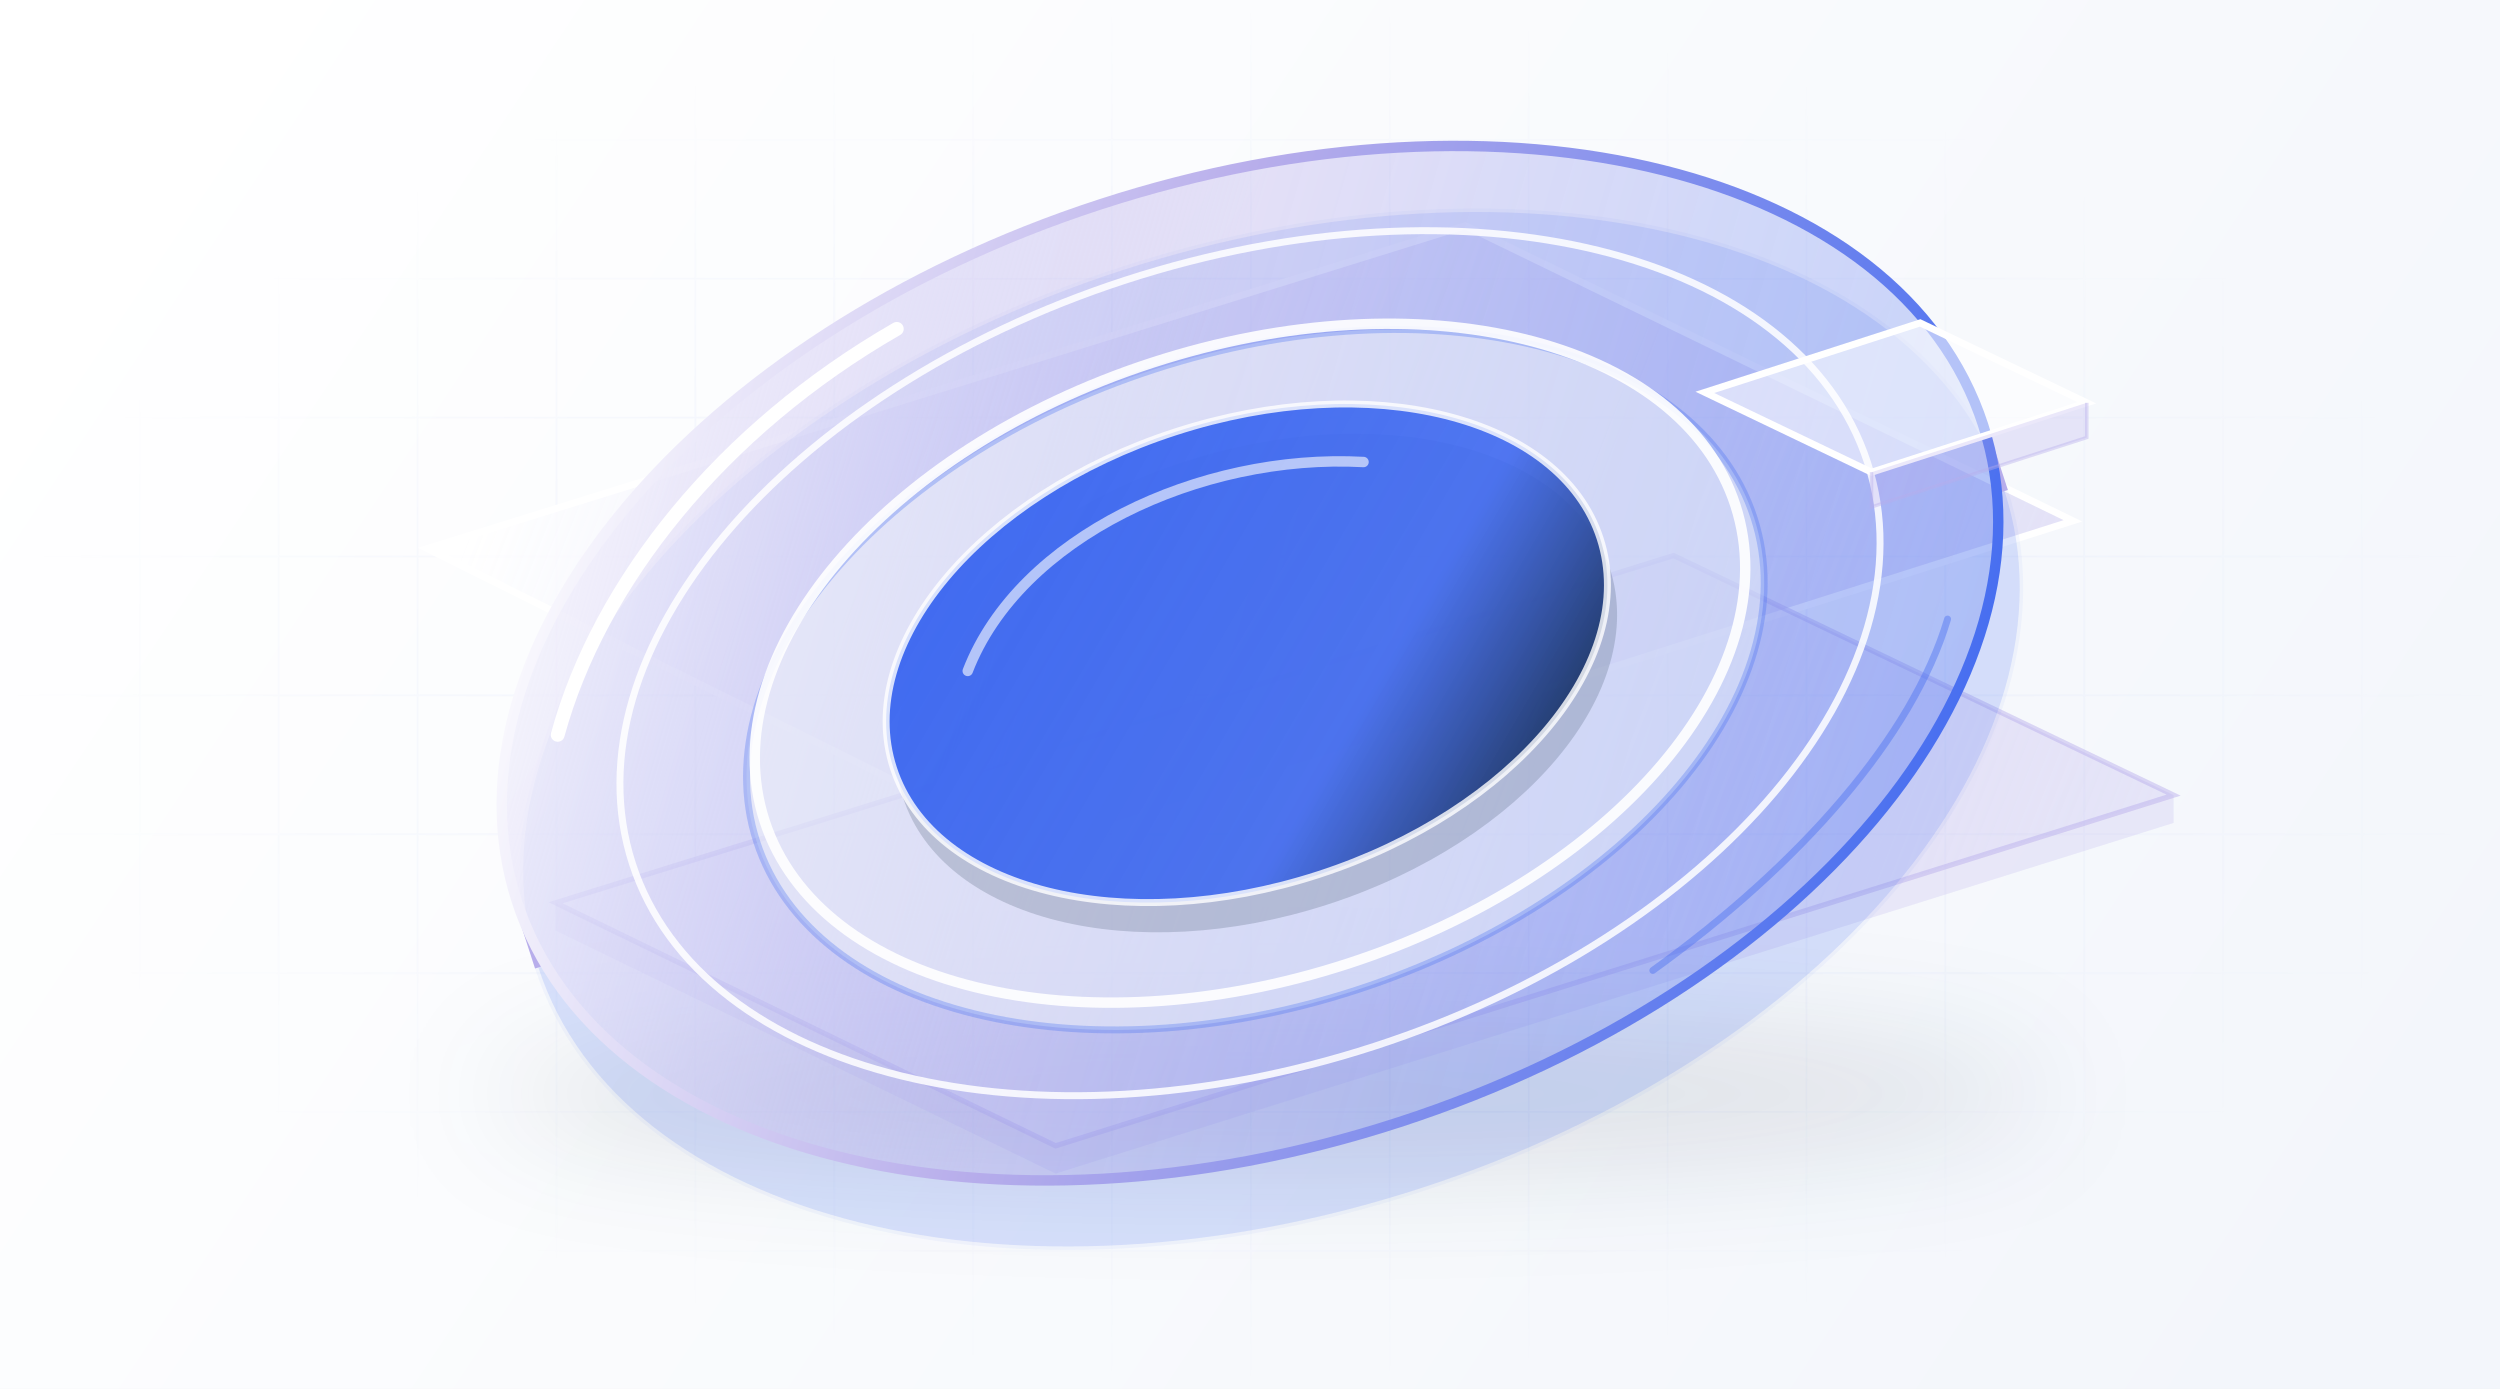
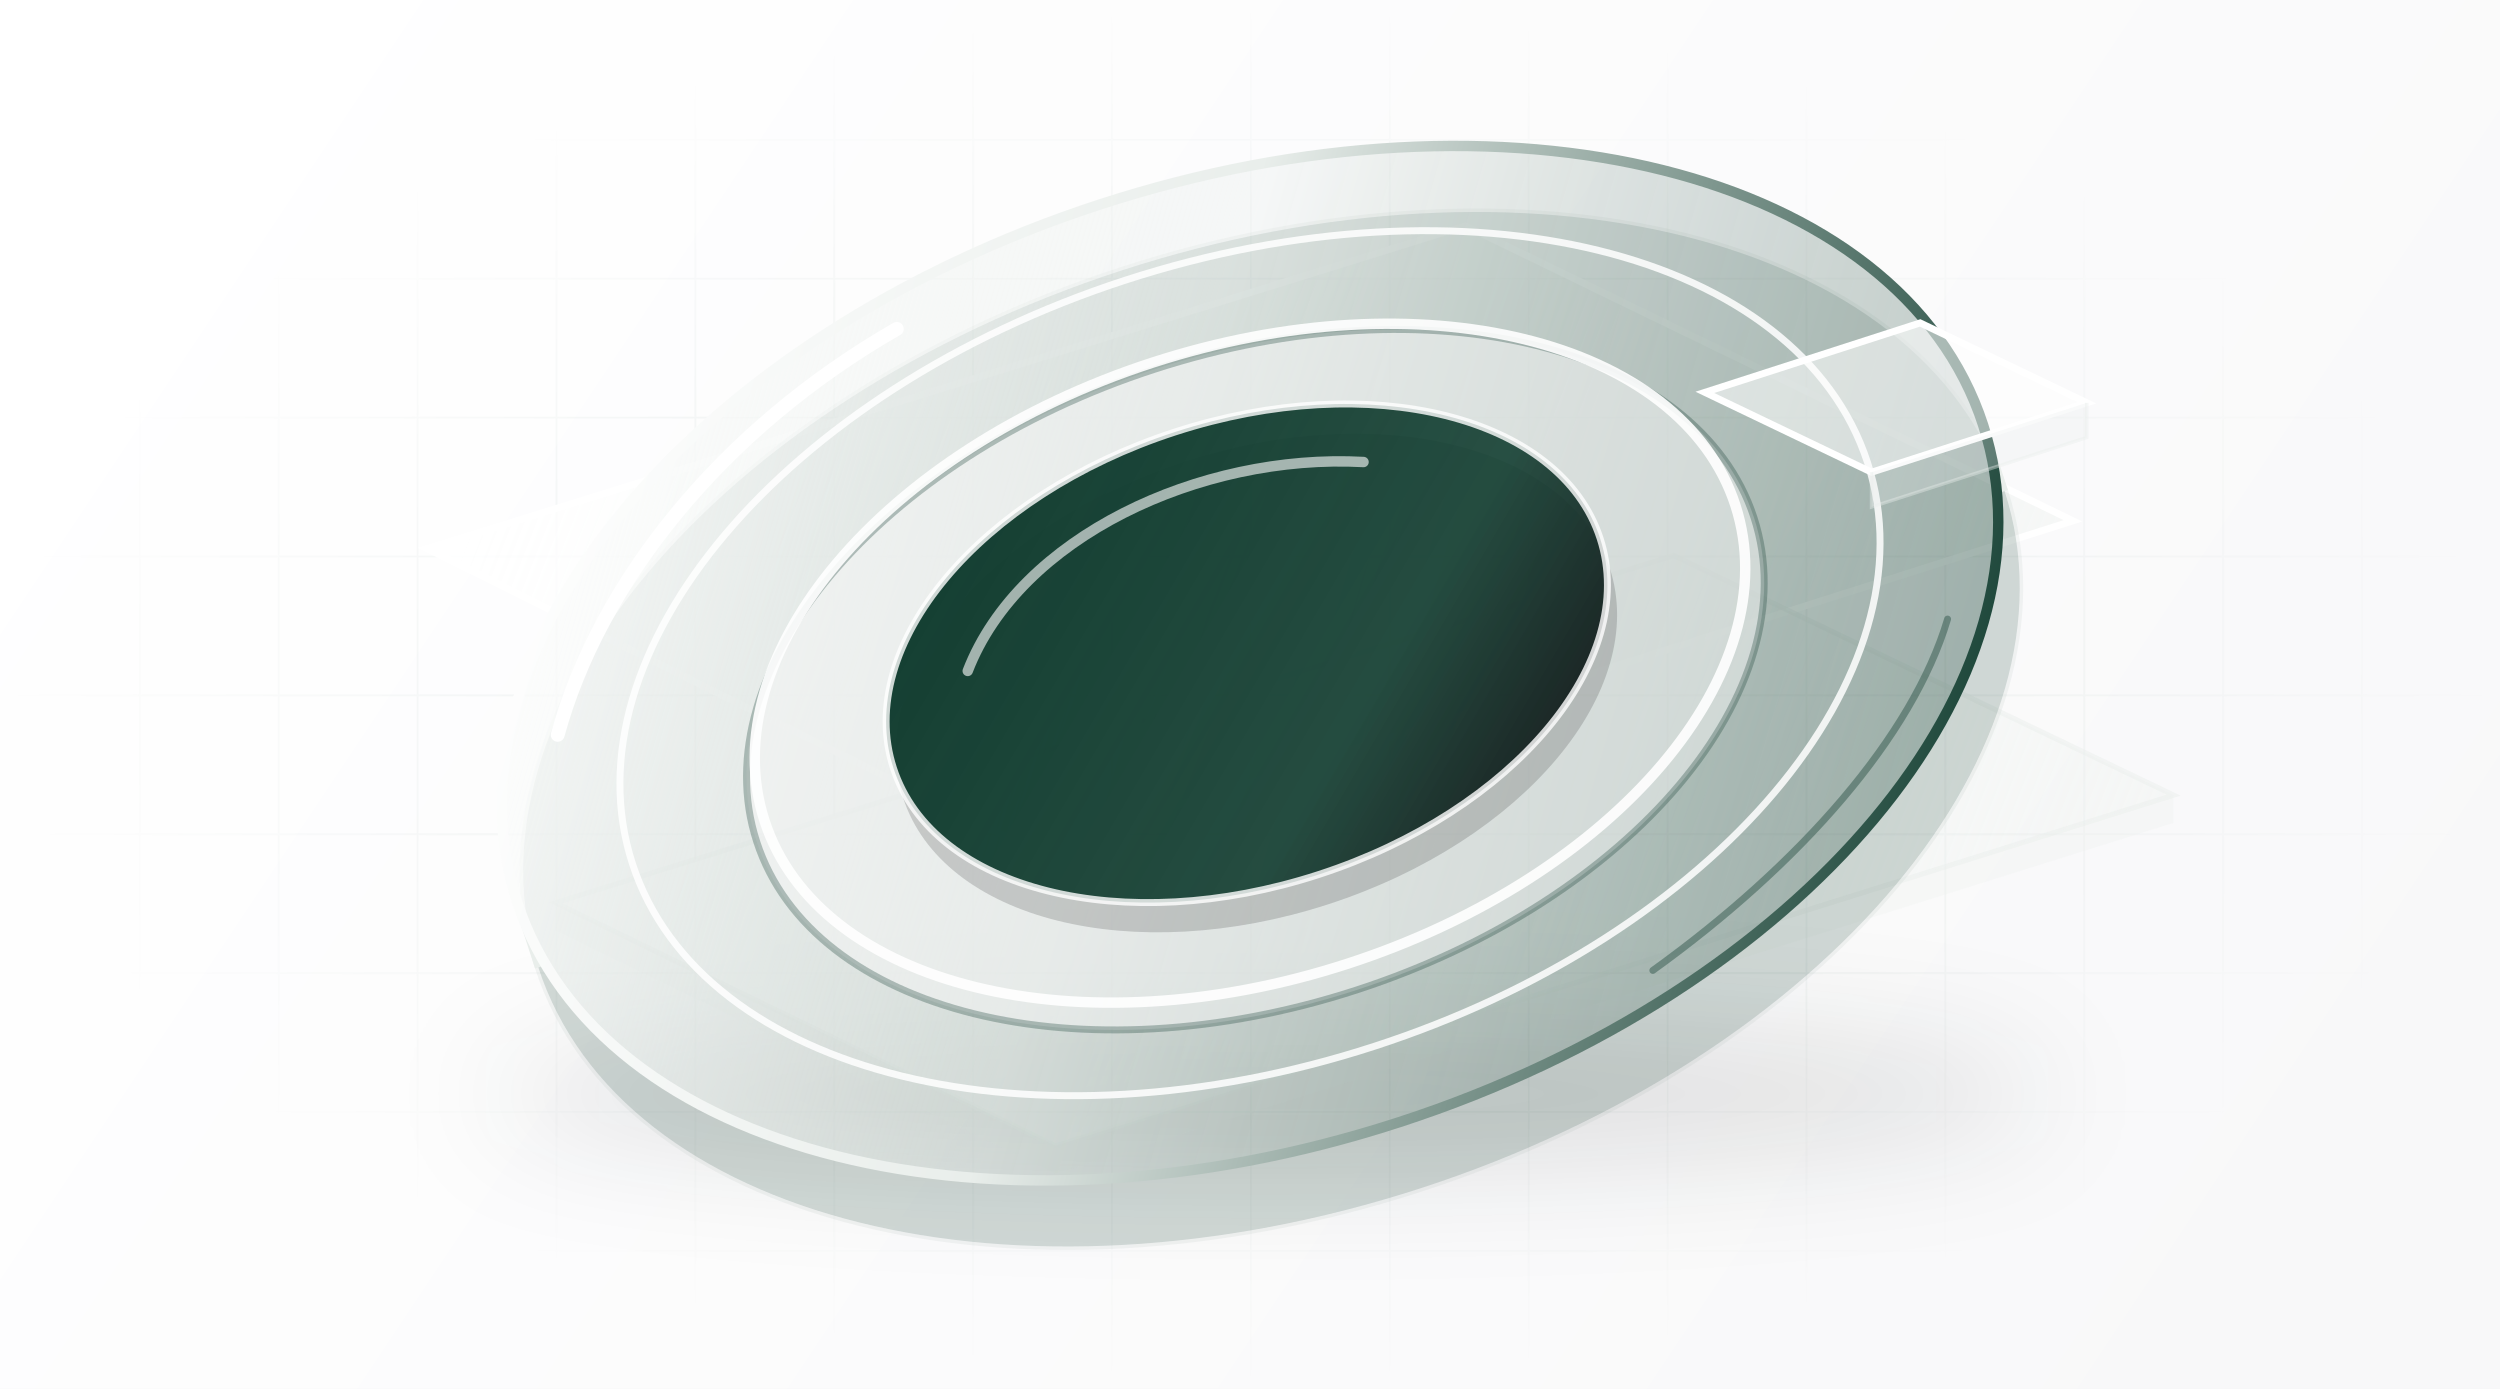
<svg xmlns="http://www.w3.org/2000/svg" width="720" height="400" viewBox="0 0 720 400" fill="none">
  <defs>
    <linearGradient id="background" x1="60" y1="0" x2="660" y2="400" gradientUnits="userSpaceOnUse">
      <stop stop-color="#FFFFFF" />
-       <stop offset="1" stop-color="#F3F6FB" />
+       <stop offset="1" stop-color="#f8f8f9" />
    </linearGradient>
    <linearGradient id="glass" x1="156" y1="62" x2="537" y2="320" gradientUnits="userSpaceOnUse">
      <stop stop-color="#FFFFFF" stop-opacity=".94" />
-       <stop offset=".45" stop-color="#B7ADEB" stop-opacity=".35" />
-       <stop offset="1" stop-color="#416BF0" stop-opacity=".27" />
+       <stop offset=".45" stop-color="#e9eeeb" stop-opacity=".35" />
+       <stop offset="1" stop-color="#143f32" stop-opacity=".27" />
    </linearGradient>
    <linearGradient id="rim" x1="180" y1="66" x2="540" y2="310" gradientUnits="userSpaceOnUse">
      <stop stop-color="#FFFFFF" />
-       <stop offset=".42" stop-color="#B7ADEB" />
-       <stop offset="1" stop-color="#416BF0" />
+       <stop offset=".42" stop-color="#e9eeeb" />
+       <stop offset="1" stop-color="#143f32" />
    </linearGradient>
    <linearGradient id="core" x1="300" y1="120" x2="430" y2="266" gradientUnits="userSpaceOnUse">
-       <stop stop-color="#416BF0" />
-       <stop offset=".65" stop-color="#416BF0" stop-opacity=".9" />
-       <stop offset="1" stop-color="#172B43" />
+       <stop stop-color="#143f32" />
+       <stop offset=".65" stop-color="#143f32" stop-opacity=".9" />
+       <stop offset="1" stop-color="#191a1d" />
    </linearGradient>
    <linearGradient id="plane" x1="160" y1="90" x2="620" y2="270" gradientUnits="userSpaceOnUse">
      <stop stop-color="#FFFFFF" stop-opacity=".85" />
-       <stop offset="1" stop-color="#B7ADEB" stop-opacity=".25" />
+       <stop offset="1" stop-color="#e9eeeb" stop-opacity=".25" />
    </linearGradient>
    <pattern id="grid" width="40" height="40" patternUnits="userSpaceOnUse">
-       <path d="M40 0H0V40" stroke="#416BF0" stroke-opacity=".09" stroke-width="1" />
+       <path d="M40 0H0V40" stroke="#143f32" stroke-opacity=".09" stroke-width="1" />
    </pattern>
    <radialGradient id="fade">
      <stop stop-color="#FFFFFF" stop-opacity=".95" />
      <stop offset="1" stop-color="#FFFFFF" stop-opacity="0" />
    </radialGradient>
    <mask id="gridFade">
      <rect width="720" height="400" fill="url(#fade)" />
    </mask>
    <filter id="shadow" x="60" y="240" width="610" height="150" filterUnits="userSpaceOnUse">
      <feGaussianBlur stdDeviation="17" />
    </filter>
  </defs>
  <rect width="720" height="400" fill="url(#background)" />
  <rect width="720" height="400" fill="url(#grid)" mask="url(#gridFade)" />
-   <ellipse cx="365" cy="315" rx="225" ry="21" fill="#172B43" opacity=".12" filter="url(#shadow)" />
+   <ellipse cx="365" cy="315" rx="225" ry="21" fill="#191a1d" opacity=".12" filter="url(#shadow)" />
  <path d="M123 158L422 65L597 150L298 245Z" fill="url(#plane)" stroke="#FFFFFF" stroke-width="2" />
-   <path d="M160 260L482 160L626 229L304 330Z" fill="url(#plane)" stroke="#B7ADEB" stroke-opacity=".46" stroke-width="1.5" />
-   <path d="M160 260V268L304 338L626 237V229L304 330Z" fill="#B7ADEB" opacity=".23" />
+   <path d="M160 260L482 160L626 229L304 330Z" fill="url(#plane)" stroke="#e9eeeb" stroke-opacity=".46" stroke-width="1.5" />
+   <path d="M160 260V268L304 338L626 237V229L304 330Z" fill="#e9eeeb" opacity=".23" />
  <g transform="rotate(-18 360 191)">
-     <ellipse cx="360" cy="211" rx="222" ry="139" fill="#416BF0" opacity=".19" stroke="#416BF0" stroke-opacity=".25" stroke-width="2" />
-     <path d="M138 191V211M582 191V211" stroke="#B7ADEB" stroke-width="2" />
+     <ellipse cx="360" cy="211" rx="222" ry="139" fill="#143f32" opacity=".19" stroke="#143f32" stroke-opacity=".25" stroke-width="2" />
+     <path d="M138 191V211M582 191V211" stroke="#e9eeeb" stroke-width="2" />
    <ellipse cx="360" cy="191" rx="222" ry="139" fill="url(#glass)" stroke="url(#rim)" stroke-width="3" />
    <ellipse cx="360" cy="191" rx="187" ry="116" stroke="#FFFFFF" stroke-opacity=".85" stroke-width="2" />
-     <ellipse cx="360" cy="196" rx="151" ry="94" fill="#F3F6FB" fill-opacity=".5" stroke="#416BF0" stroke-opacity=".3" stroke-width="2" />
+     <ellipse cx="360" cy="196" rx="151" ry="94" fill="#f8f8f9" fill-opacity=".5" stroke="#143f32" stroke-opacity=".3" stroke-width="2" />
    <ellipse cx="360" cy="191" rx="147" ry="91" stroke="#FFFFFF" stroke-opacity=".9" stroke-width="3" />
-     <ellipse cx="360" cy="197" rx="107" ry="67" fill="#172B43" opacity=".18" />
+     <ellipse cx="360" cy="197" rx="107" ry="67" fill="#191a1d" opacity=".18" />
    <ellipse cx="360" cy="188" rx="107" ry="67" fill="url(#core)" stroke="#FFFFFF" stroke-opacity=".8" stroke-width="2" />
    <path d="M282 168C308 136 365 129 409 146" stroke="#FFFFFF" stroke-opacity=".6" stroke-width="3" stroke-linecap="round" />
    <path d="M164 149C189 111 236 80 293 68" stroke="#FFFFFF" stroke-width="4" stroke-linecap="round" />
-     <path d="M443 311C493 295 535 270 555 241" stroke="#416BF0" stroke-opacity=".4" stroke-width="2" stroke-linecap="round" />
+     <path d="M443 311C493 295 535 270 555 241" stroke="#143f32" stroke-opacity=".4" stroke-width="2" stroke-linecap="round" />
  </g>
  <path d="M491 113L553 93L601 116L539 136Z" fill="#FFFFFF" fill-opacity=".56" stroke="#FFFFFF" stroke-width="2" />
-   <path d="M539 136V146L601 126V116" fill="#B7ADEB" fill-opacity=".28" stroke="#B7ADEB" stroke-opacity=".4" />
+   <path d="M539 136V146L601 126V116" fill="#e9eeeb" fill-opacity=".28" stroke="#e9eeeb" stroke-opacity=".4" />
</svg>
